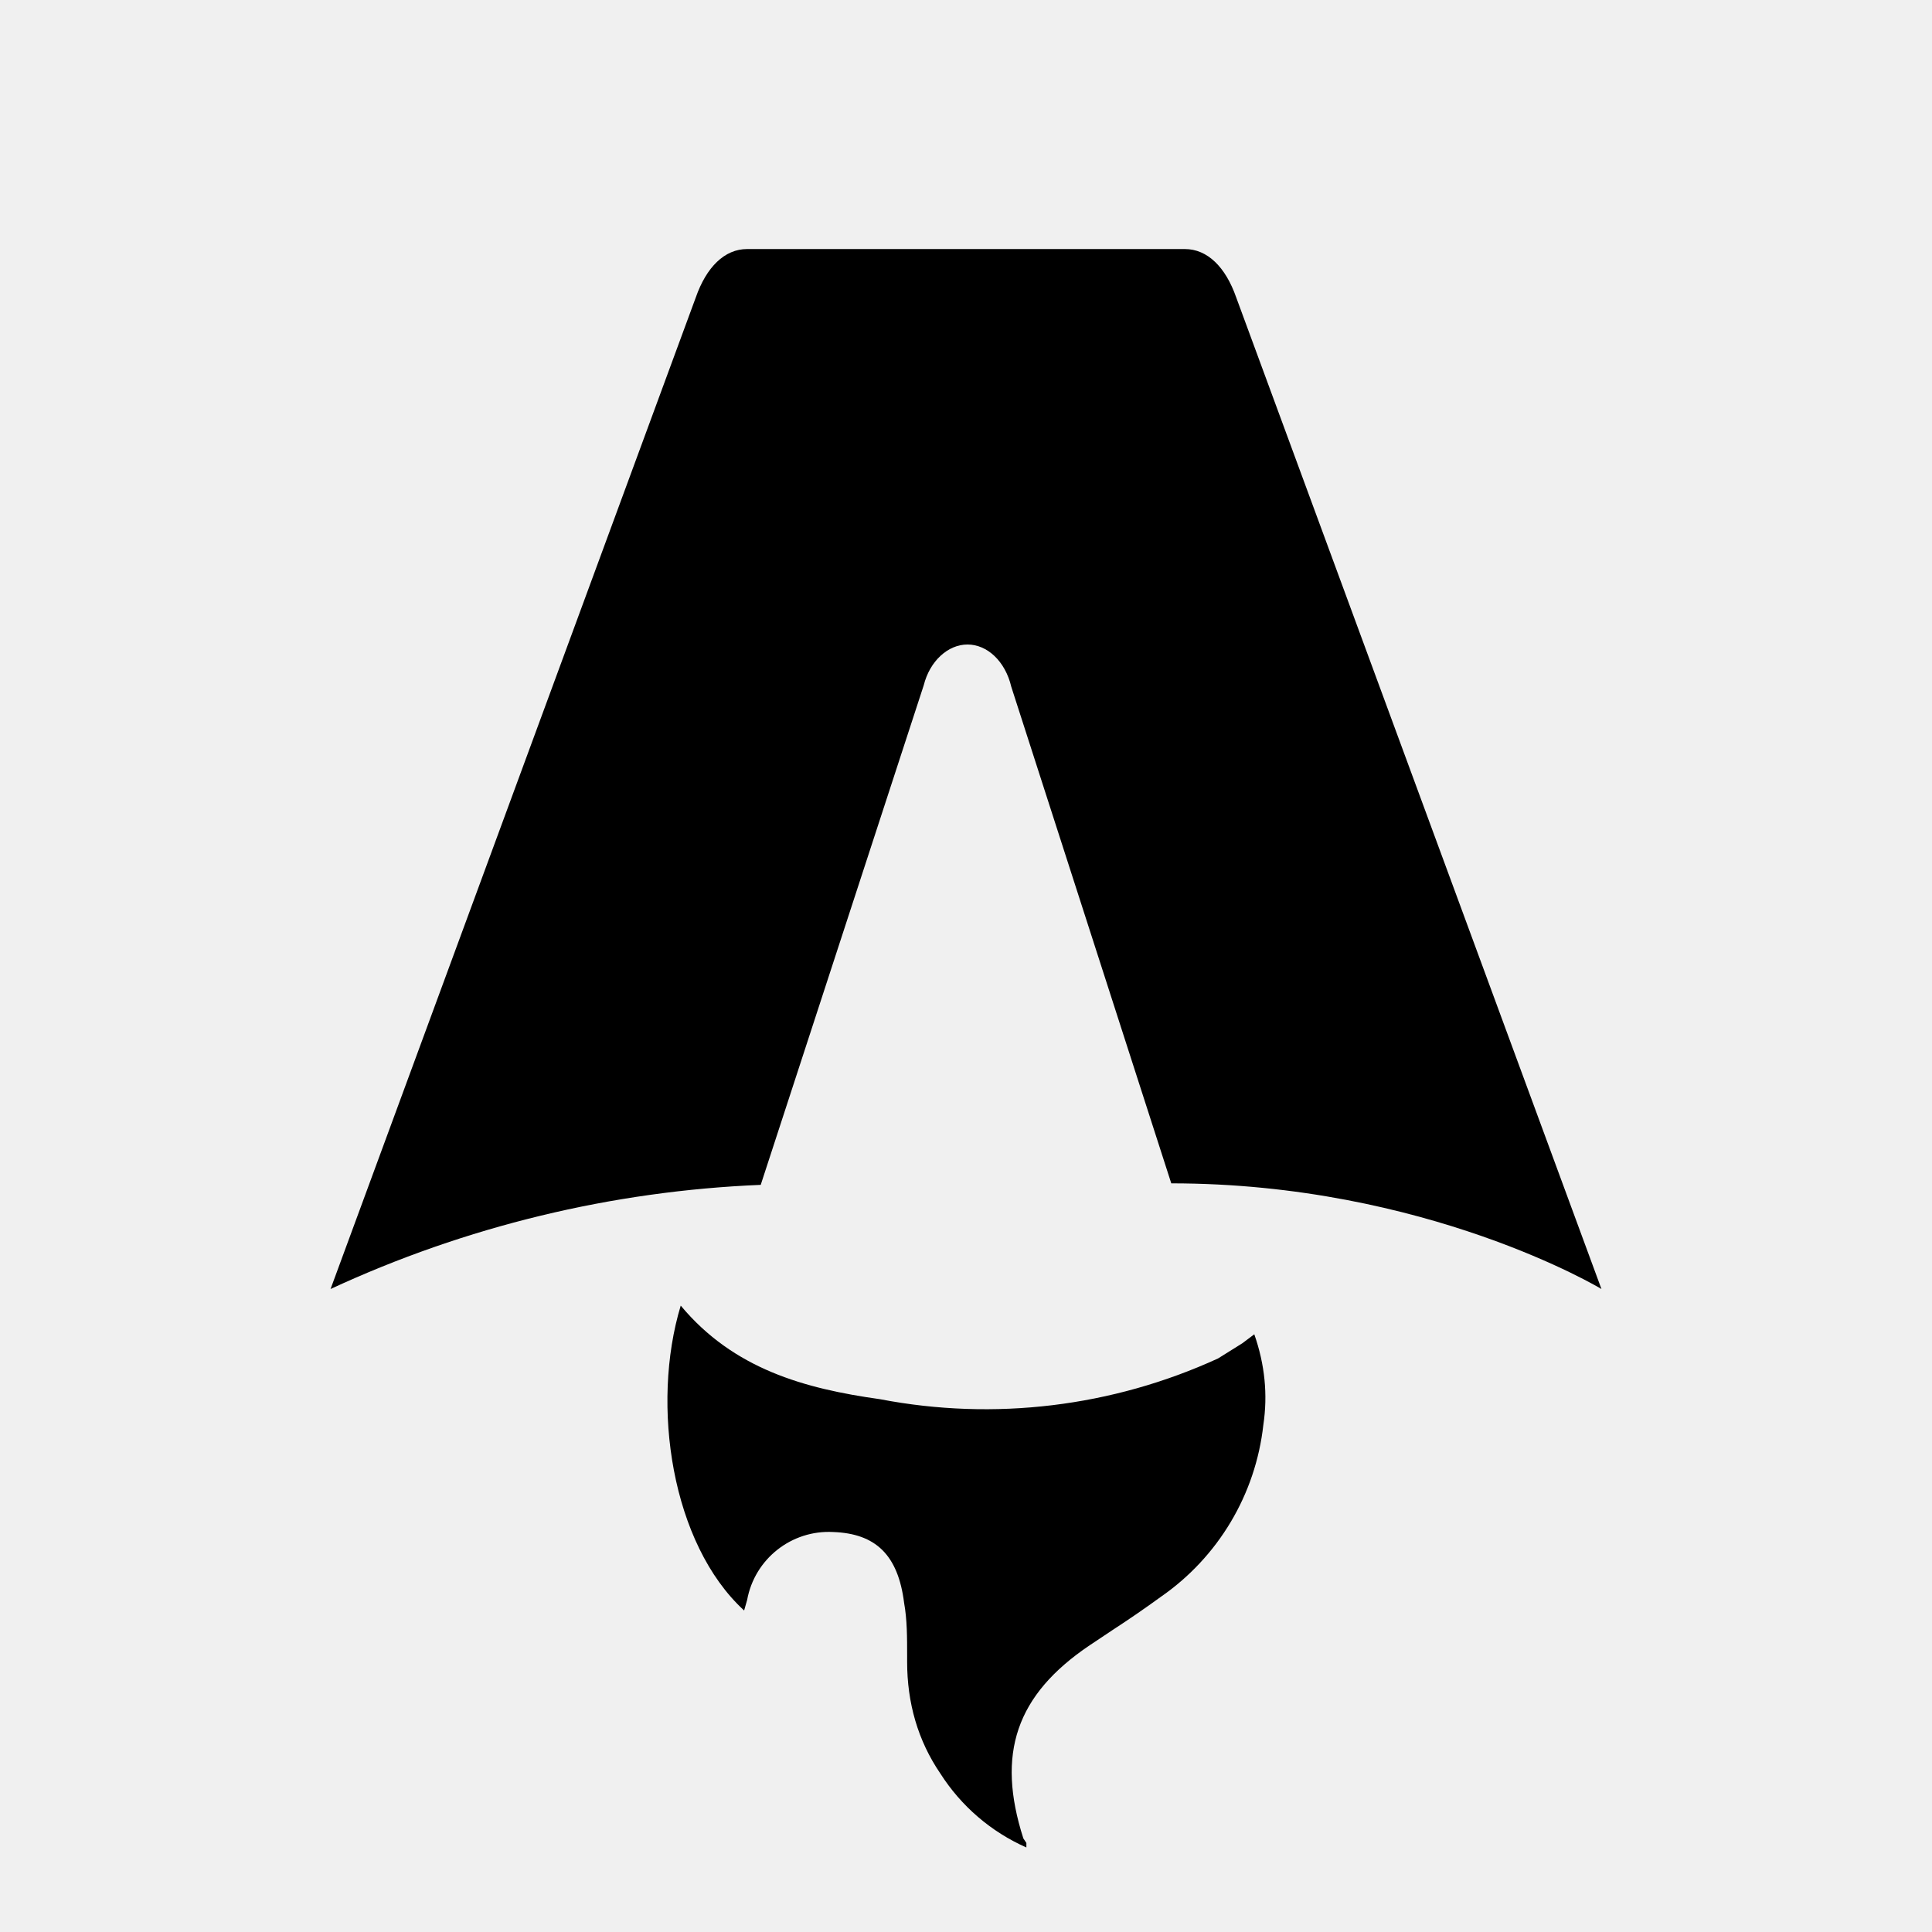
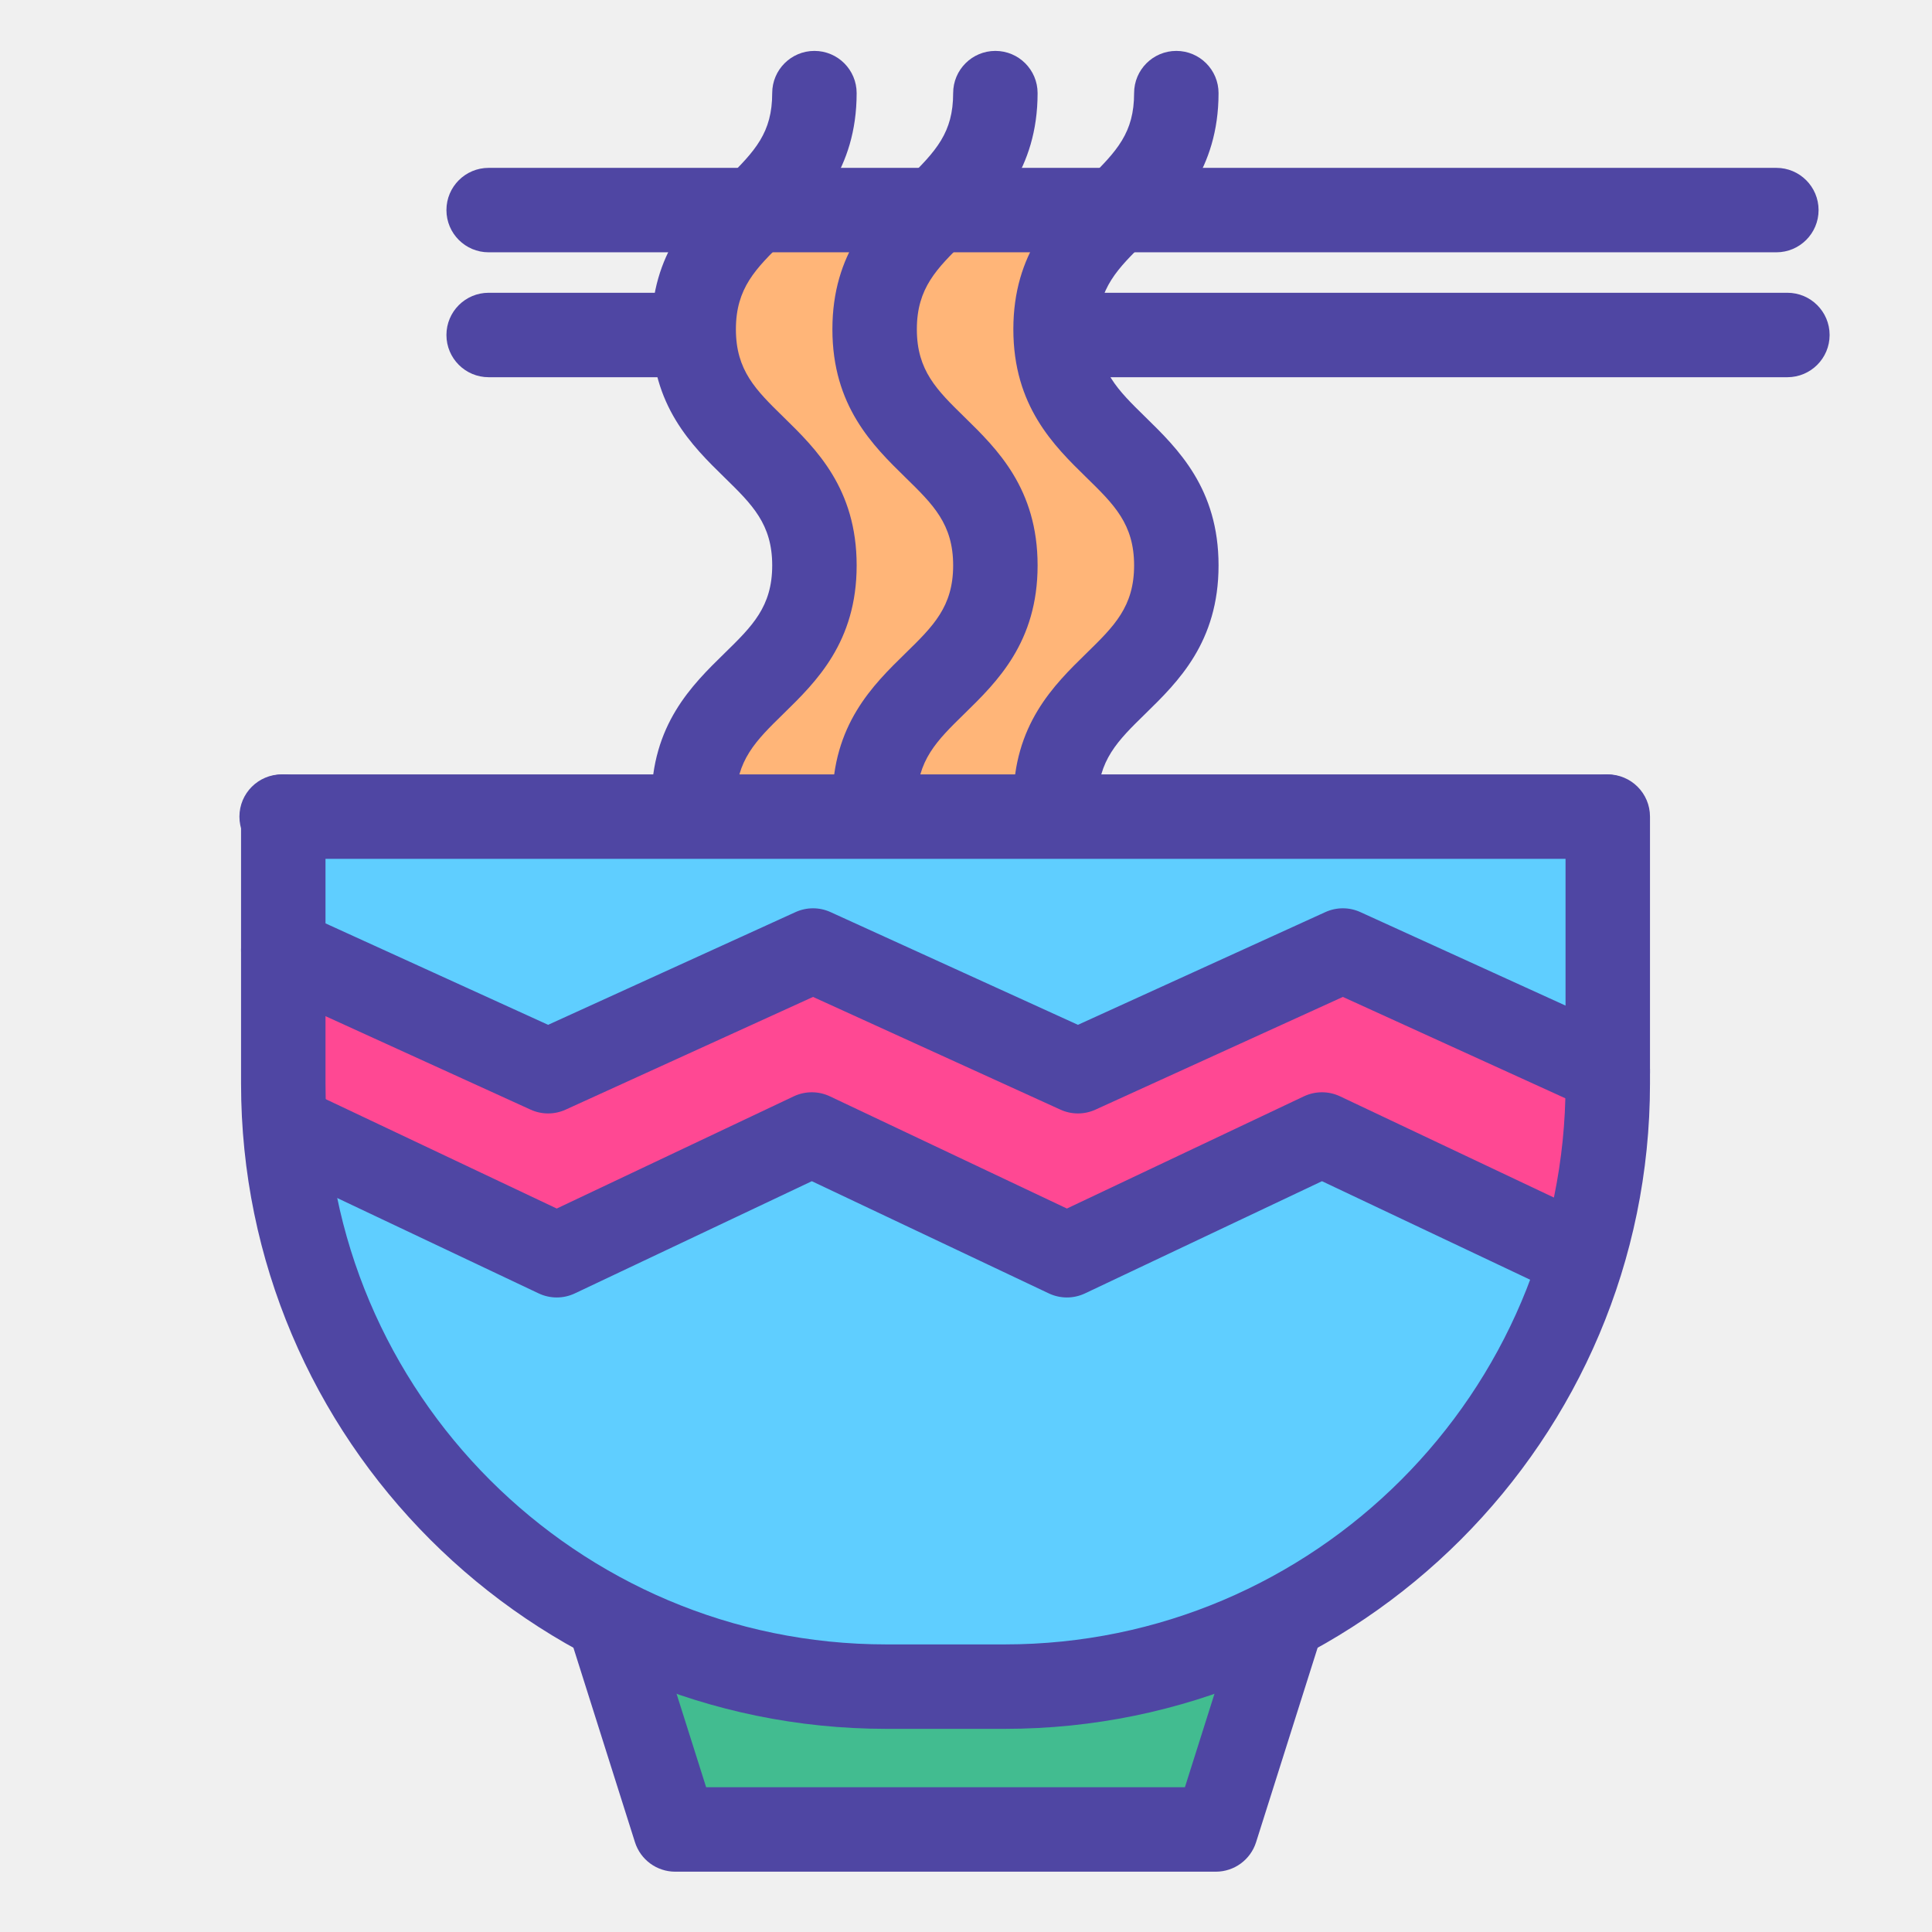
- <svg xmlns="http://www.w3.org/2000/svg" fill="none" viewBox="0 0 128 128">
-   <path d="M50.4 78.5a75.1 75.1 0 0 0-28.5 6.9l24.2-65.7c.7-2 1.9-3.2 3.4-3.2h29c1.5 0 2.7 1.2 3.4 3.2l24.2 65.7s-11.6-7-28.5-7L67 45.5c-.4-1.7-1.6-2.8-2.9-2.8-1.3 0-2.5 1.1-2.9 2.7L50.4 78.5Zm-1.1 28.2Zm-4.2-20.2c-2 6.6-.6 15.8 4.2 20.2a17.5 17.5 0 0 1 .2-.7 5.5 5.5 0 0 1 5.7-4.5c2.8.1 4.3 1.5 4.7 4.7.2 1.1.2 2.3.2 3.5v.4c0 2.7.7 5.2 2.2 7.4a13 13 0 0 0 5.7 4.9v-.3l-.2-.3c-1.8-5.6-.5-9.5 4.4-12.8l1.5-1a73 73 0 0 0 3.2-2.2 16 16 0 0 0 6.8-11.4c.3-2 .1-4-.6-6l-.8.6-1.6 1a37 37 0 0 1-22.4 2.7c-5-.7-9.7-2-13.2-6.2Z" />
-   <style>
-         path { fill: #000; }
-         @media (prefers-color-scheme: dark) {
-             path { fill: #FFF; }
-         }
-     </style>
+ <svg xmlns="http://www.w3.org/2000/svg" width="800px" height="800px" viewBox="0 0 1024 1024" class="icon" version="1.1">
+   <path d="M328.386 876.079l36.764 99.104h280.704l26.199-99.104-155.05 27.174" fill="#42BC90" />
+   <path d="M386.873 121.61h195.666l-14.386 67.135 32.097 57.544 33.44 52.749-33.44 54.347-33.695 43.158-7.992 33.567-204.602 2.717 17.583-42.679 28.117-23.817 23.034-38.619 18.494-39.865-24.888-30.371-29.427-30.371-20.125-49.555" fill="#FFB578" />
+   <path d="M469.769 893.95c-176.533 0-319.626-174.164-319.626-389.031v-85.837l140.376 13.923 140.408-13.923 140.408 13.923 140.408-13.923 140.408 13.923v71.914c0 214.867-143.093 389.031-319.626 389.031h-62.755z" fill="#5FCEFF" />
+   <path d="M137.512 497.246l146.118 71.93 150.254-71.93 145.459 71.93 145.459-71.93 115.089 71.93v87.339l-140.577-50.575-137.553 57.448-131.073-59.047-127.707 52.173-152.838-66.361" fill="#FF4893" />
+   <path d="M532.524 916.325h-62.755c-188.582 0-342.005-153.423-342.005-342.001v-141.495a22.378 22.378 0 1 1 44.757 0v141.495c0 163.905 133.343 297.245 297.248 297.245h62.755c163.905 0 297.248-133.343 297.248-297.245v-141.495a22.378 22.378 0 1 1 44.757 0v141.495c0 188.579-153.423 342.001-342.005 342.001z" fill="#4F46A3" />
+   <path d="M851.287 455.207H149.279a22.378 22.378 0 1 1 0-44.757h702.008a22.378 22.378 0 1 1 0 44.757zM644.416 992.031h-286.538a22.378 22.378 0 0 1-21.336-15.63l-32.513-102.752a22.372 22.372 0 0 1 14.584-28.085 22.366 22.366 0 0 1 28.088 14.587l27.567 87.122h253.757l27.567-87.122a22.385 22.385 0 0 1 28.088-14.587 22.375 22.375 0 0 1 14.584 28.085l-32.513 102.752a22.378 22.378 0 0 1-21.336 15.63zM852.138 590.155a22.282 22.282 0 0 1-9.265-2.02l-131.131-59.744-131.131 59.744a22.382 22.382 0 0 1-18.558 0l-131.131-59.744-131.127 59.744a22.382 22.382 0 0 1-18.558 0l-140.376-63.973a22.378 22.378 0 0 1 18.558-40.729l131.099 59.744 131.127-59.744a22.382 22.382 0 0 1 18.558 0l131.131 59.744 131.131-59.744a22.382 22.382 0 0 1 18.558 0l140.408 63.973a22.378 22.378 0 0 1-9.293 42.749z" fill="#4F46A3" />
+   <path d="M835.894 687.692a22.298 22.298 0 0 1-9.559-2.158l-125.654-59.475-125.622 59.475a22.41 22.41 0 0 1-19.149 0l-125.619-59.472L304.665 685.534a22.41 22.41 0 0 1-19.149 0l-135.197-64.005a22.378 22.378 0 0 1 19.149-40.454l125.622 59.472 125.622-59.472a22.41 22.41 0 0 1 19.149 0l125.619 59.472 125.622-59.472a22.41 22.41 0 0 1 19.149 0l135.229 64.005a22.378 22.378 0 0 1-9.588 42.612zM367.66 447.18a22.378 22.378 0 0 1-22.378-22.378c0-40.697 21.477-61.694 38.737-78.564 14.667-14.335 25.265-24.699 25.265-46.56 0-21.886-10.601-32.25-25.275-46.595-17.254-16.87-38.727-37.871-38.727-78.564 0-40.697 21.474-61.697 38.73-78.573l0.607-0.595c15.754-15.403 24.664-25.131 24.664-45.991a22.378 22.378 0 1 1 44.757 0c0 40.709-22.036 62.256-38.126 77.988l-0.607 0.598c-14.667 14.345-25.265 24.709-25.265 46.572 0 21.86 10.595 32.222 25.262 46.56 17.26 16.876 38.74 37.88 38.74 78.599 0 40.7-21.48 61.697-38.737 78.567-14.667 14.335-25.265 24.699-25.265 46.556a22.378 22.378 0 0 1-22.382 22.378z" fill="#4F46A3" />
+   <path d="M463.567 447.18a22.378 22.378 0 0 1-22.378-22.378c0-40.697 21.477-61.694 38.737-78.564 14.667-14.335 25.265-24.699 25.265-46.56 0-21.886-10.601-32.25-25.275-46.595-17.254-16.87-38.727-37.871-38.727-78.564 0-40.697 21.474-61.697 38.73-78.573l0.607-0.595c15.754-15.403 24.664-25.131 24.664-45.991a22.378 22.378 0 1 1 44.757 0c0 40.709-22.036 62.256-38.126 77.988l-0.607 0.598c-14.667 14.345-25.265 24.709-25.265 46.572 0 21.86 10.595 32.222 25.262 46.56 17.26 16.876 38.74 37.88 38.74 78.599 0 40.7-21.48 61.697-38.737 78.567-14.667 14.335-25.265 24.699-25.265 46.556a22.378 22.378 0 0 1-22.382 22.378z" fill="#4F46A3" />
+   <path d="M559.474 447.18a22.378 22.378 0 0 1-22.378-22.378c0-40.697 21.477-61.694 38.737-78.564 14.667-14.335 25.265-24.699 25.265-46.56 0-21.886-10.601-32.25-25.275-46.595-17.254-16.87-38.727-37.871-38.727-78.564 0-40.697 21.474-61.697 38.73-78.573l0.607-0.595c15.754-15.403 24.664-25.131 24.664-45.991a22.378 22.378 0 1 1 44.757 0c0 40.709-22.036 62.256-38.126 77.988l-0.607 0.598c-14.667 14.345-25.265 24.709-25.265 46.572 0 21.86 10.595 32.222 25.262 46.56 17.26 16.876 38.74 37.88 38.74 78.599 0 40.7-21.48 61.697-38.737 78.567-14.667 14.335-25.265 24.699-25.265 46.556a22.378 22.378 0 0 1-22.382 22.378z" fill="#4F46A3" />
+   <path d="M941.504 133.726H258.997a22.378 22.378 0 1 1 0-44.757h682.507a22.378 22.378 0 1 1 0 44.757zM364.495 199.931h-105.498a22.378 22.378 0 1 1 0-44.757h105.498a22.378 22.378 0 1 1 0 44.757zM947.354 199.931h-384.46a22.378 22.378 0 1 1 0-44.757h384.46a22.378 22.378 0 1 1 0 44.757z" fill="#4F46A3" />
</svg>
